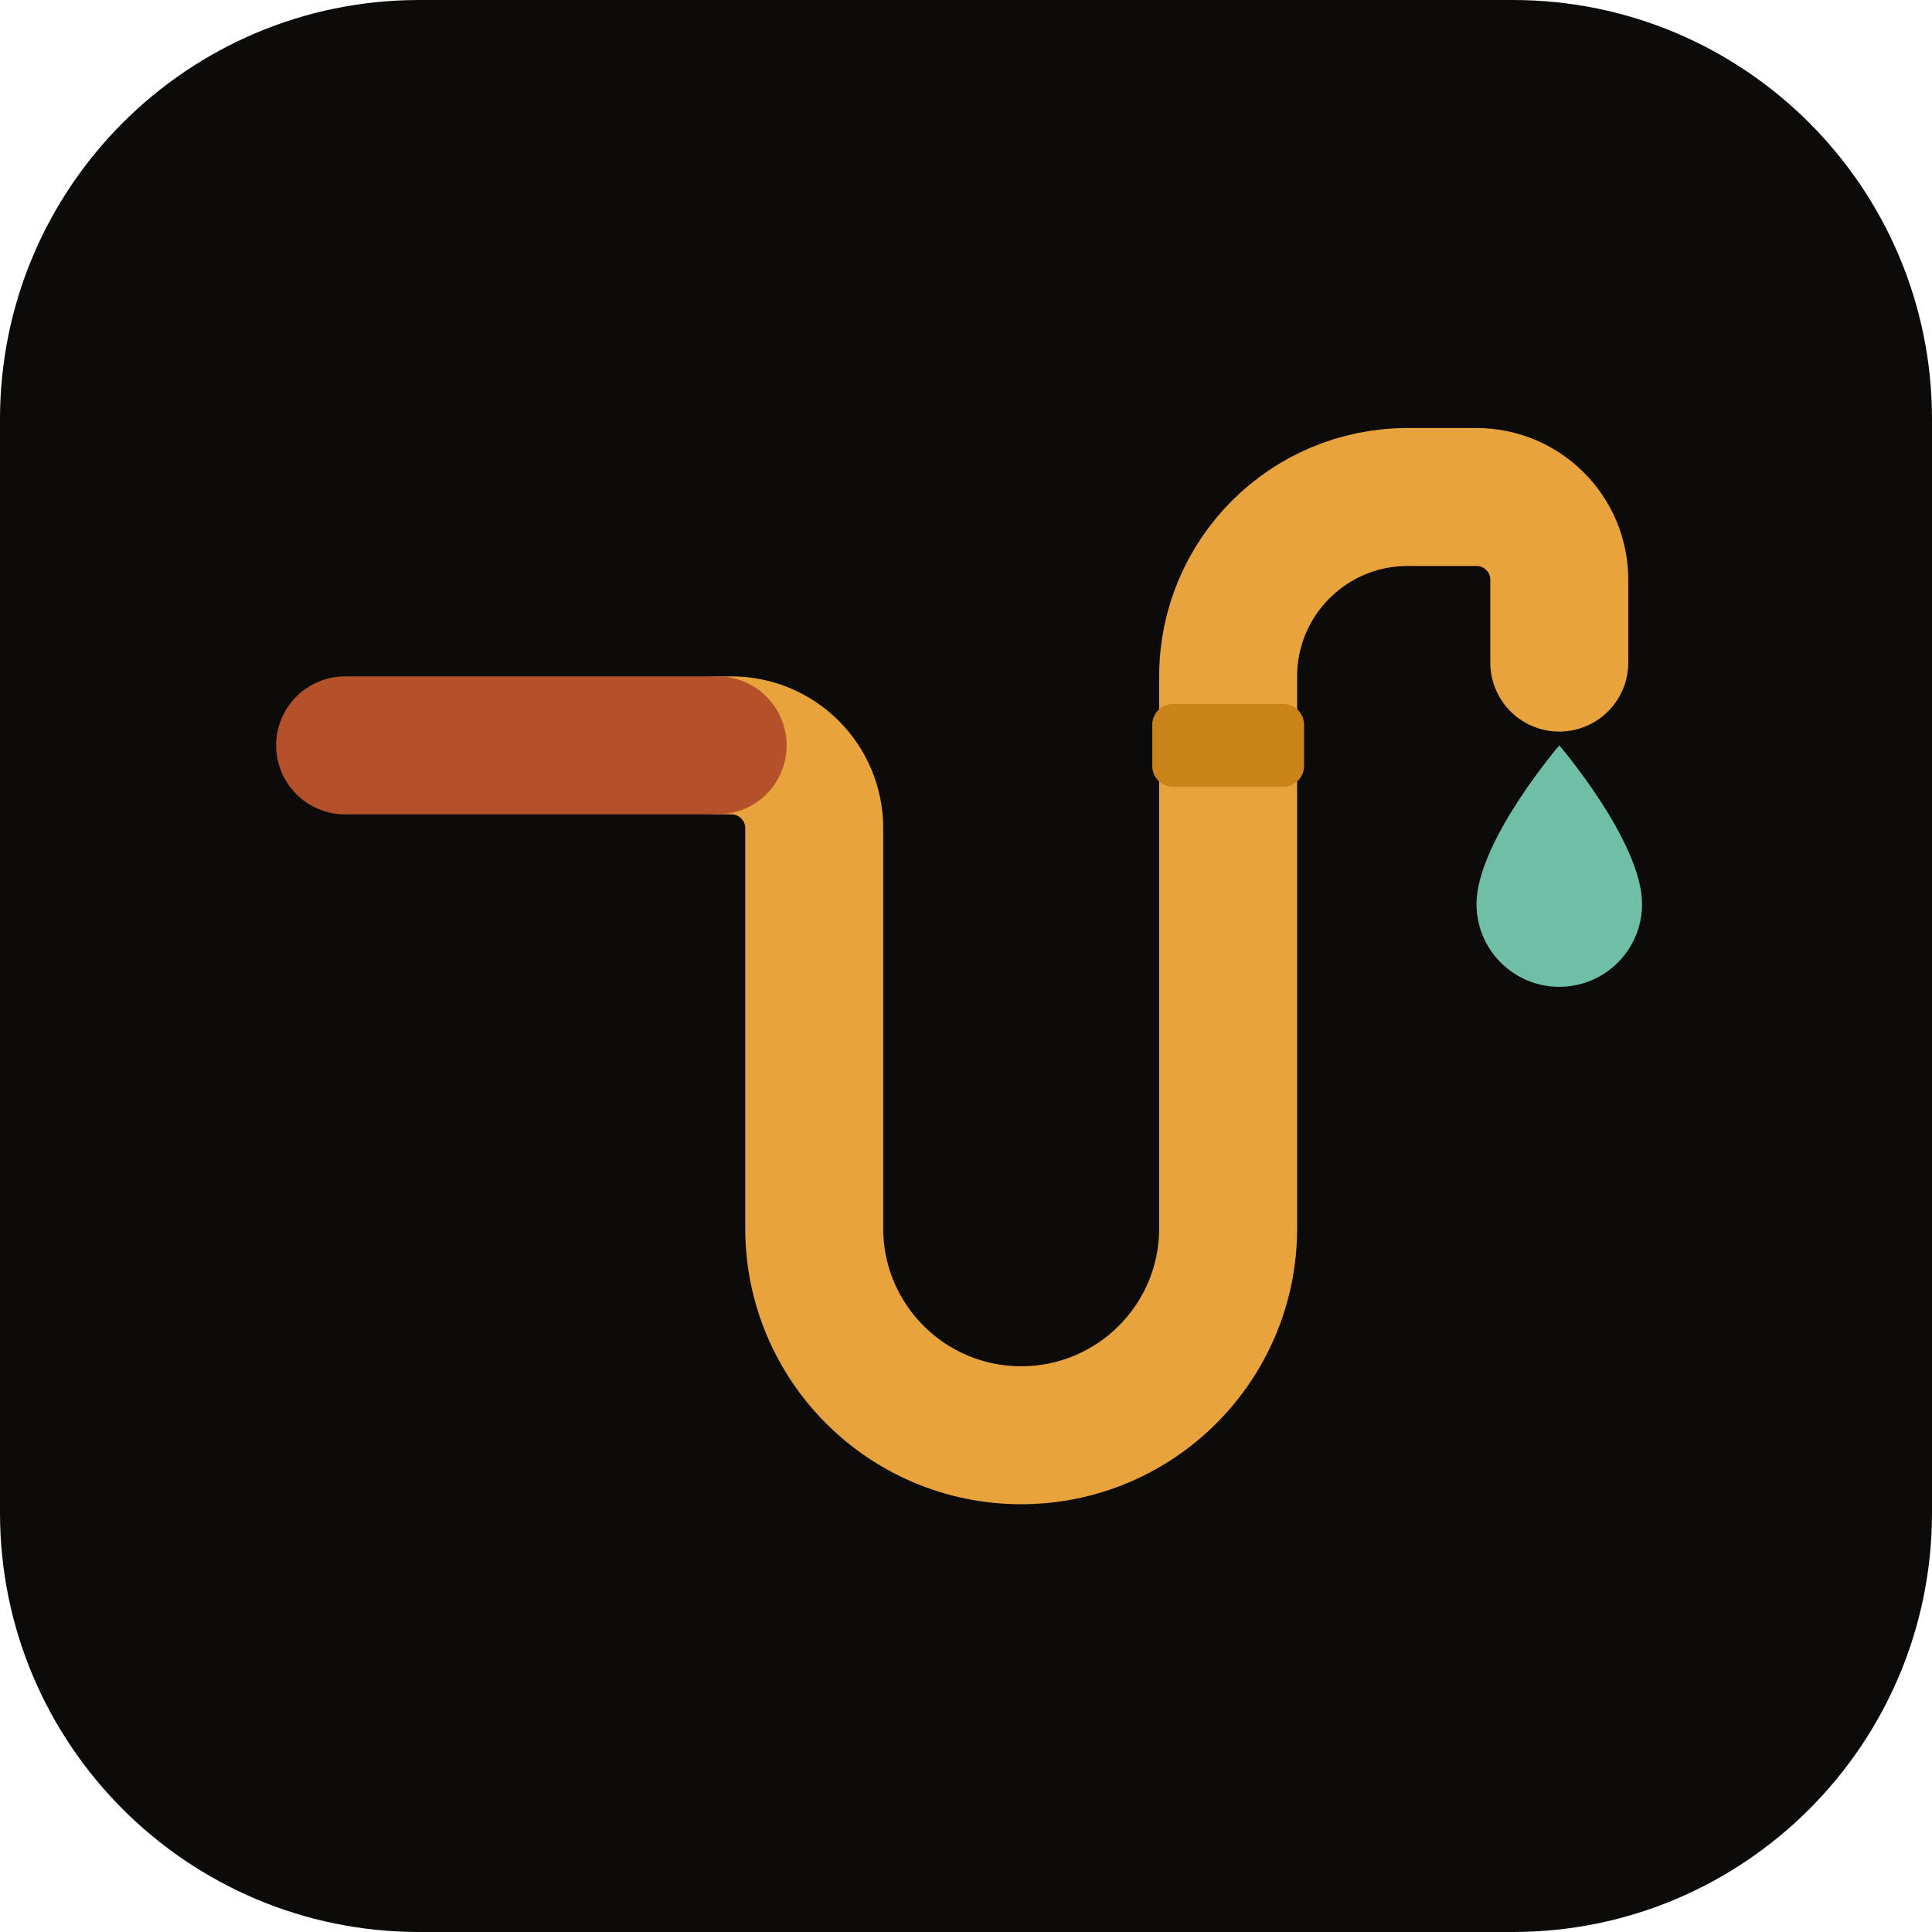
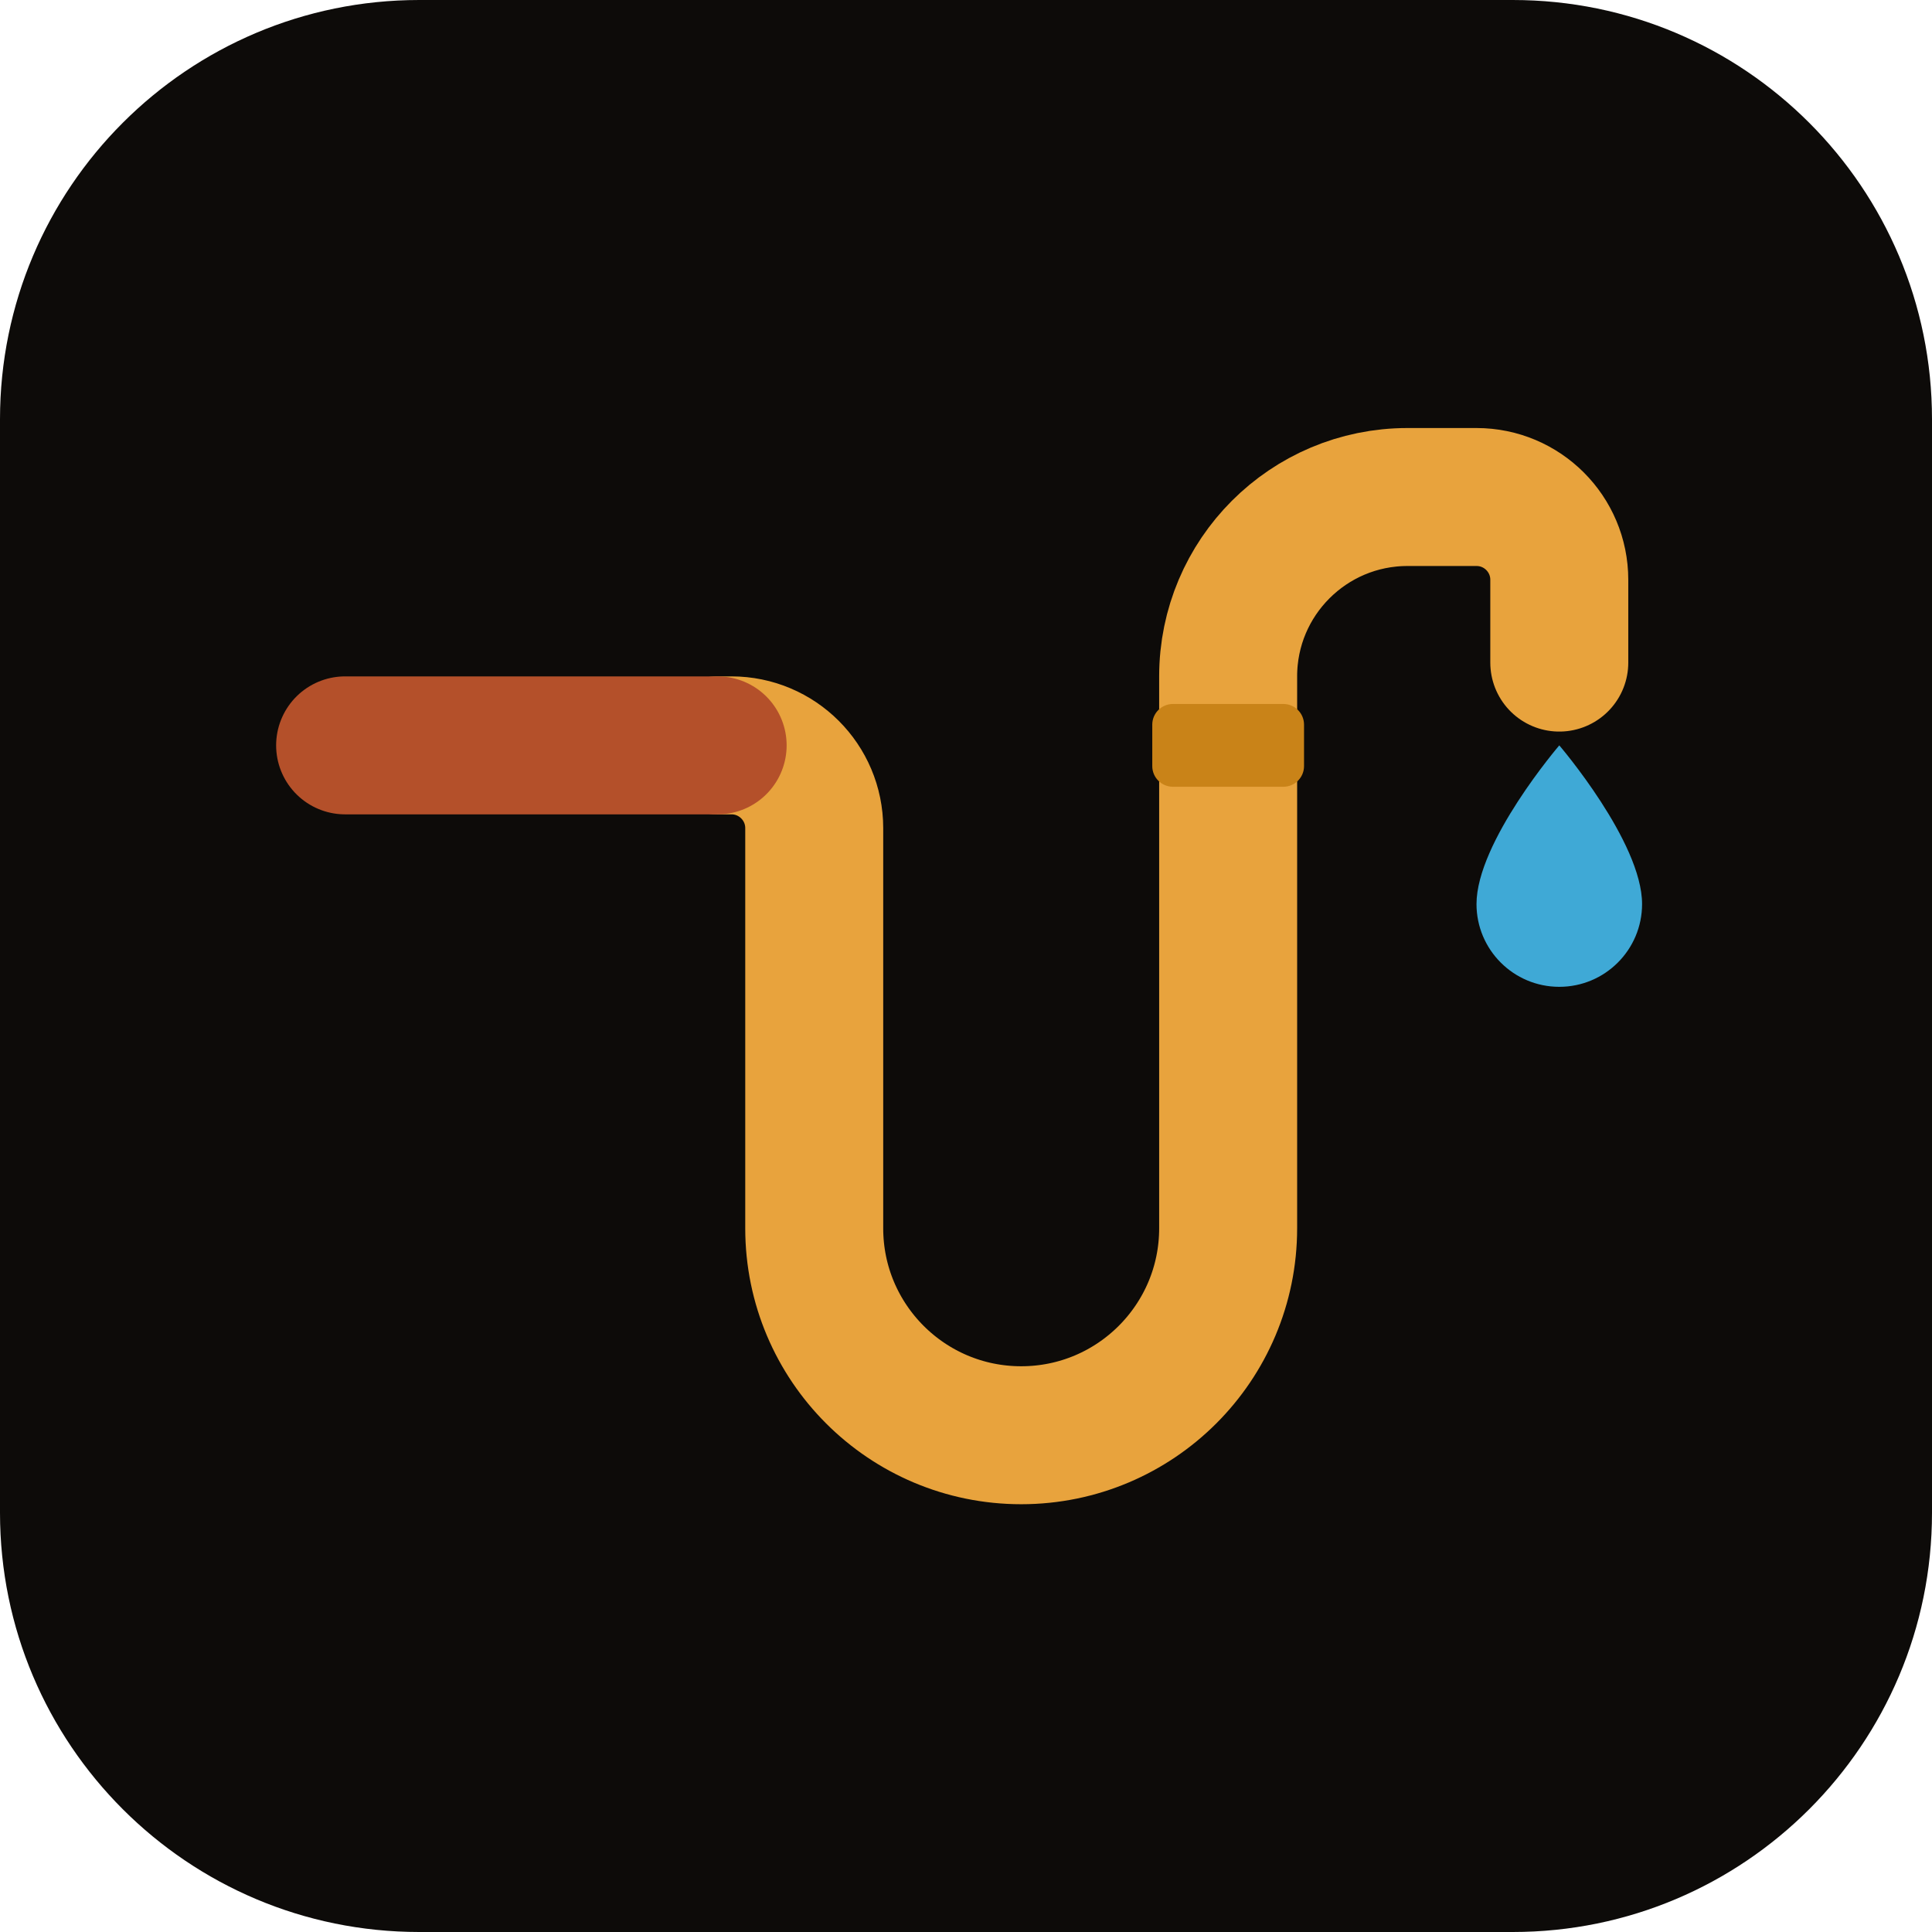
<svg xmlns="http://www.w3.org/2000/svg" viewBox="0 0 212 212" width="212" height="212">
  <rect width="212" height="212" rx="46" fill="#0D0B09" />
  <g transform="translate(30.3 28.8) scale(.757)">
    <path d="M64 70 H66 A12 12 0 0 1 78 82 V140 A30 30 0 0 0 138 140 V60 A26 26 0 0 1 164 34 H174 A12 12 0 0 1 186 46 V58" fill="none" stroke="#E8A33D" stroke-width="20" stroke-linecap="round" stroke-linejoin="round" />
    <path d="M10 70 H64" stroke="#B4502A" stroke-width="20" stroke-linecap="round" />
    <rect x="127" y="64" width="22" height="12" rx="3" fill="#C98318" />
-     <path d="M186 70 C186 70 174 84 174 93 a12 12 0 0 0 24 0 C198 84 186 70 186 70 Z" fill="#6FBFA8" />
+     <path d="M186 70 C186 70 174 84 174 93 a12 12 0 0 0 24 0 C198 84 186 70 186 70 Z" fill="#3FA9D6" />
  </g>
</svg>
